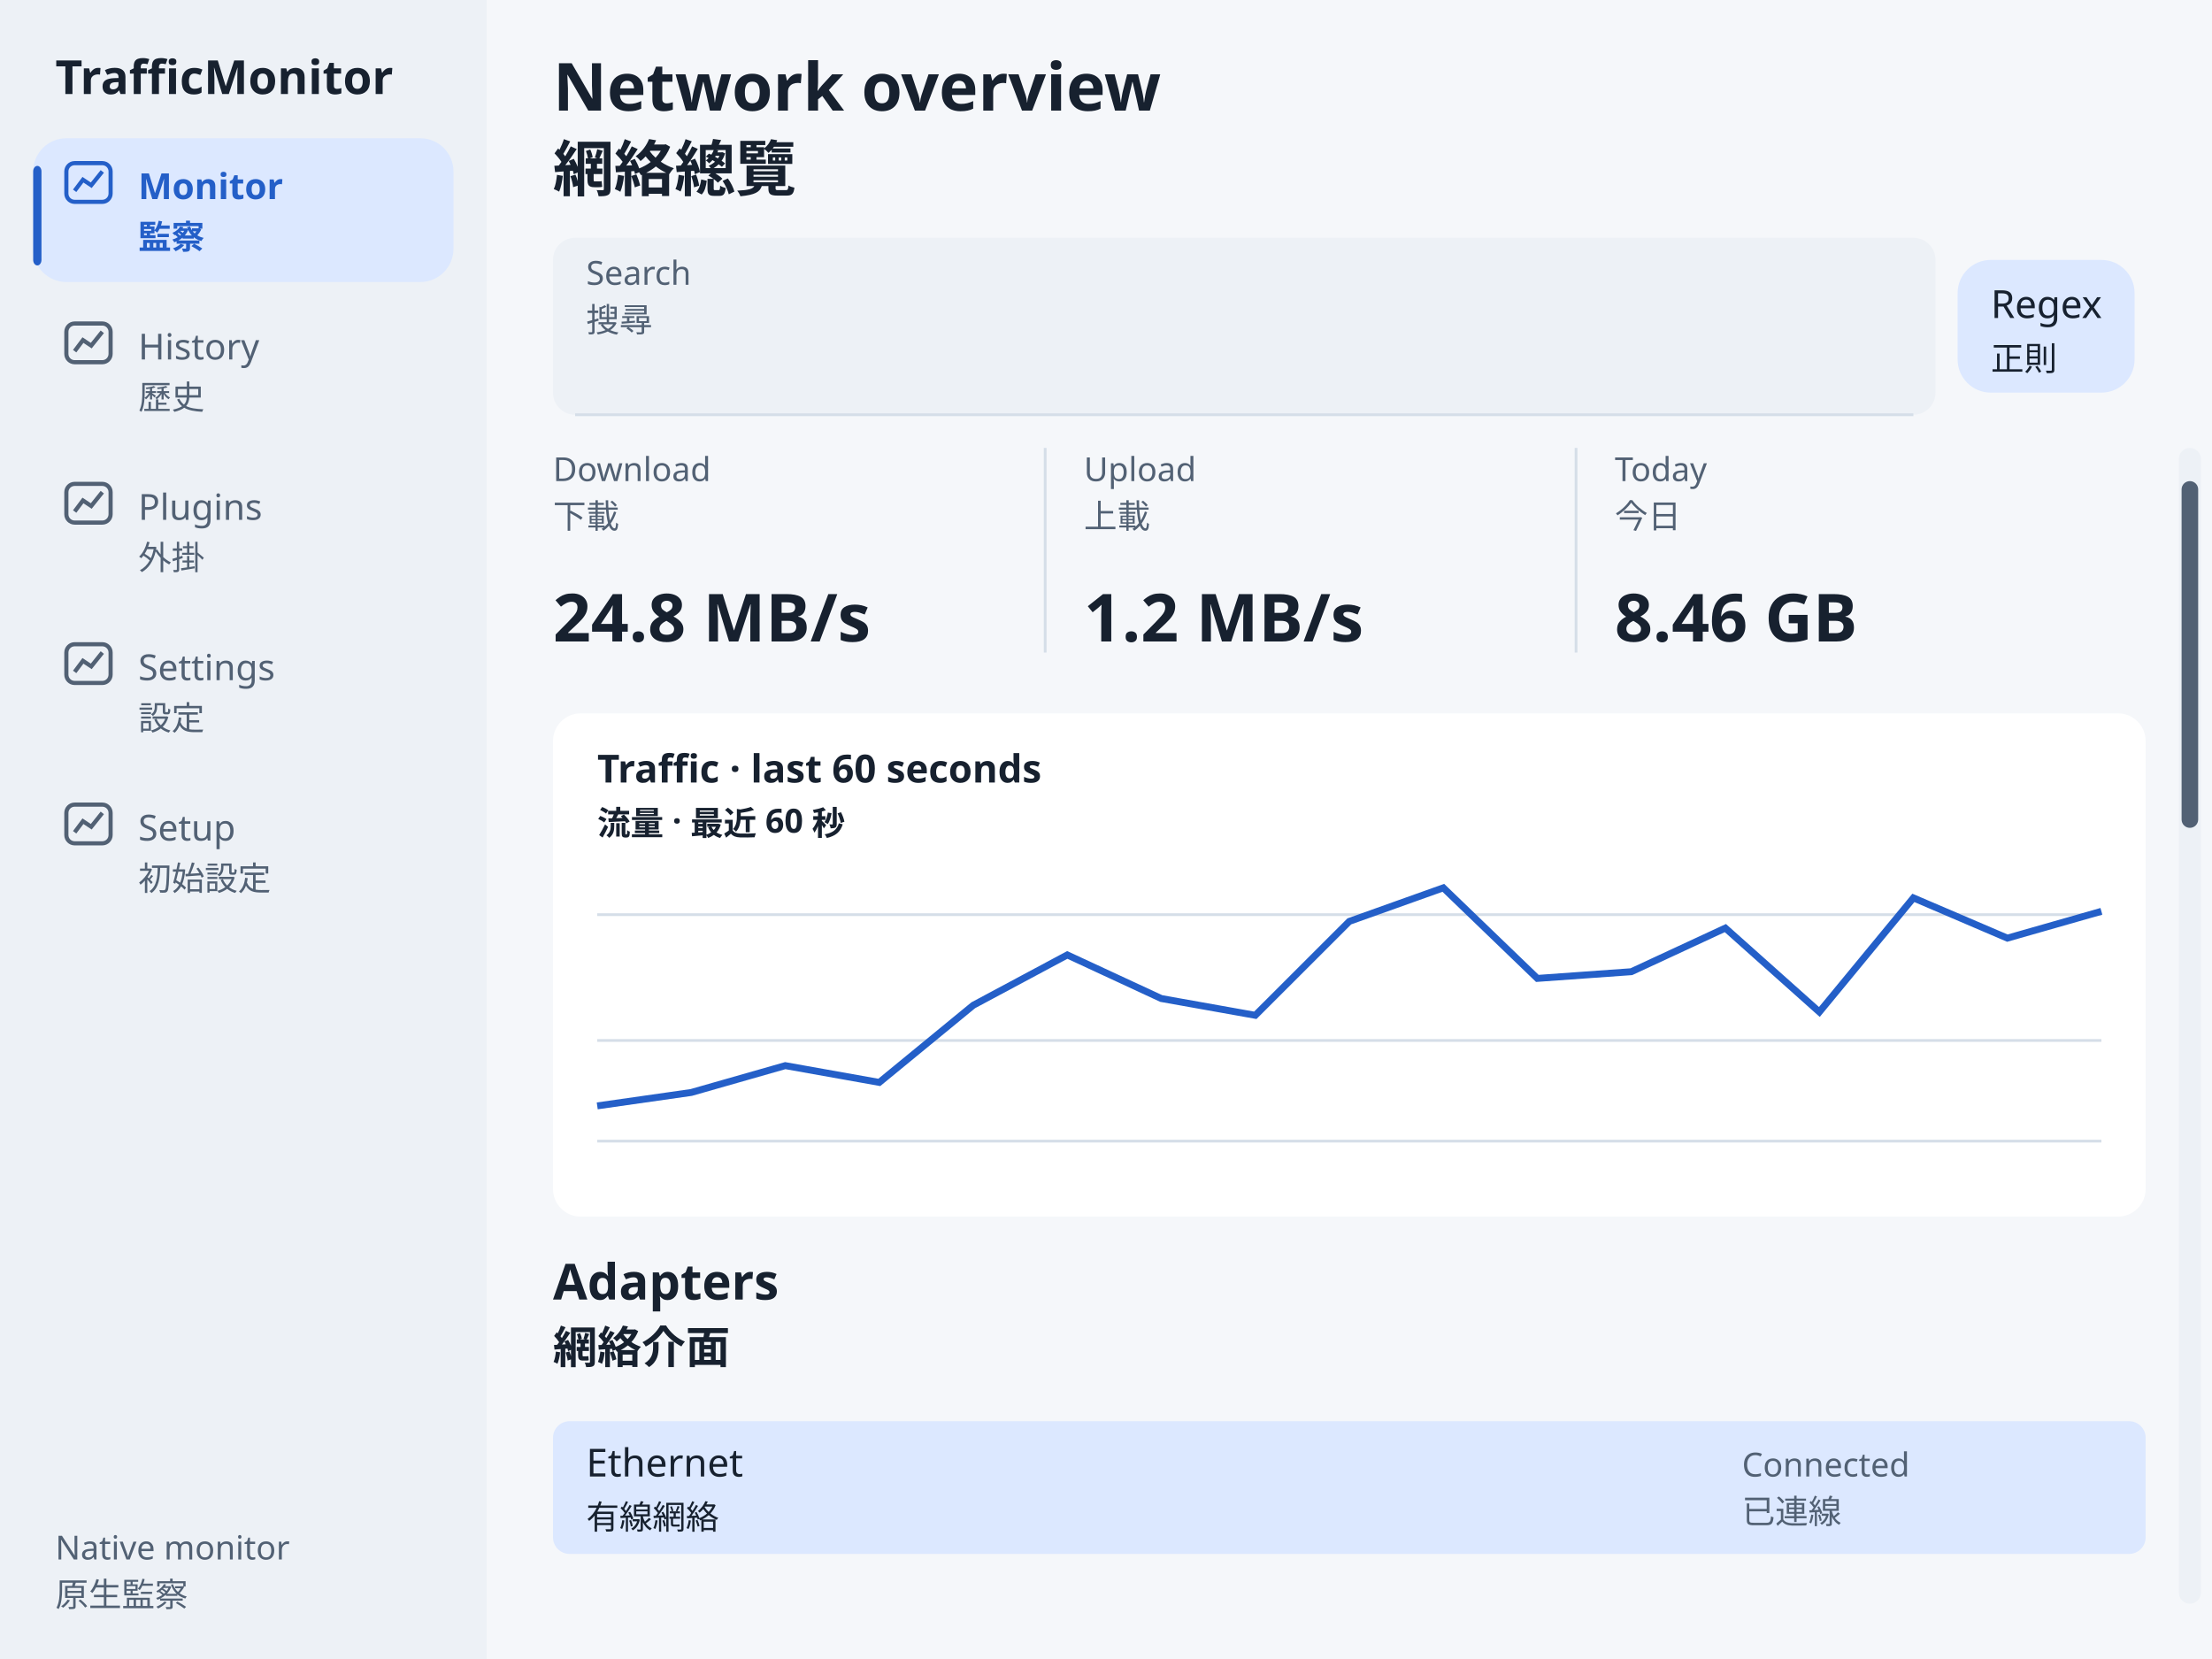
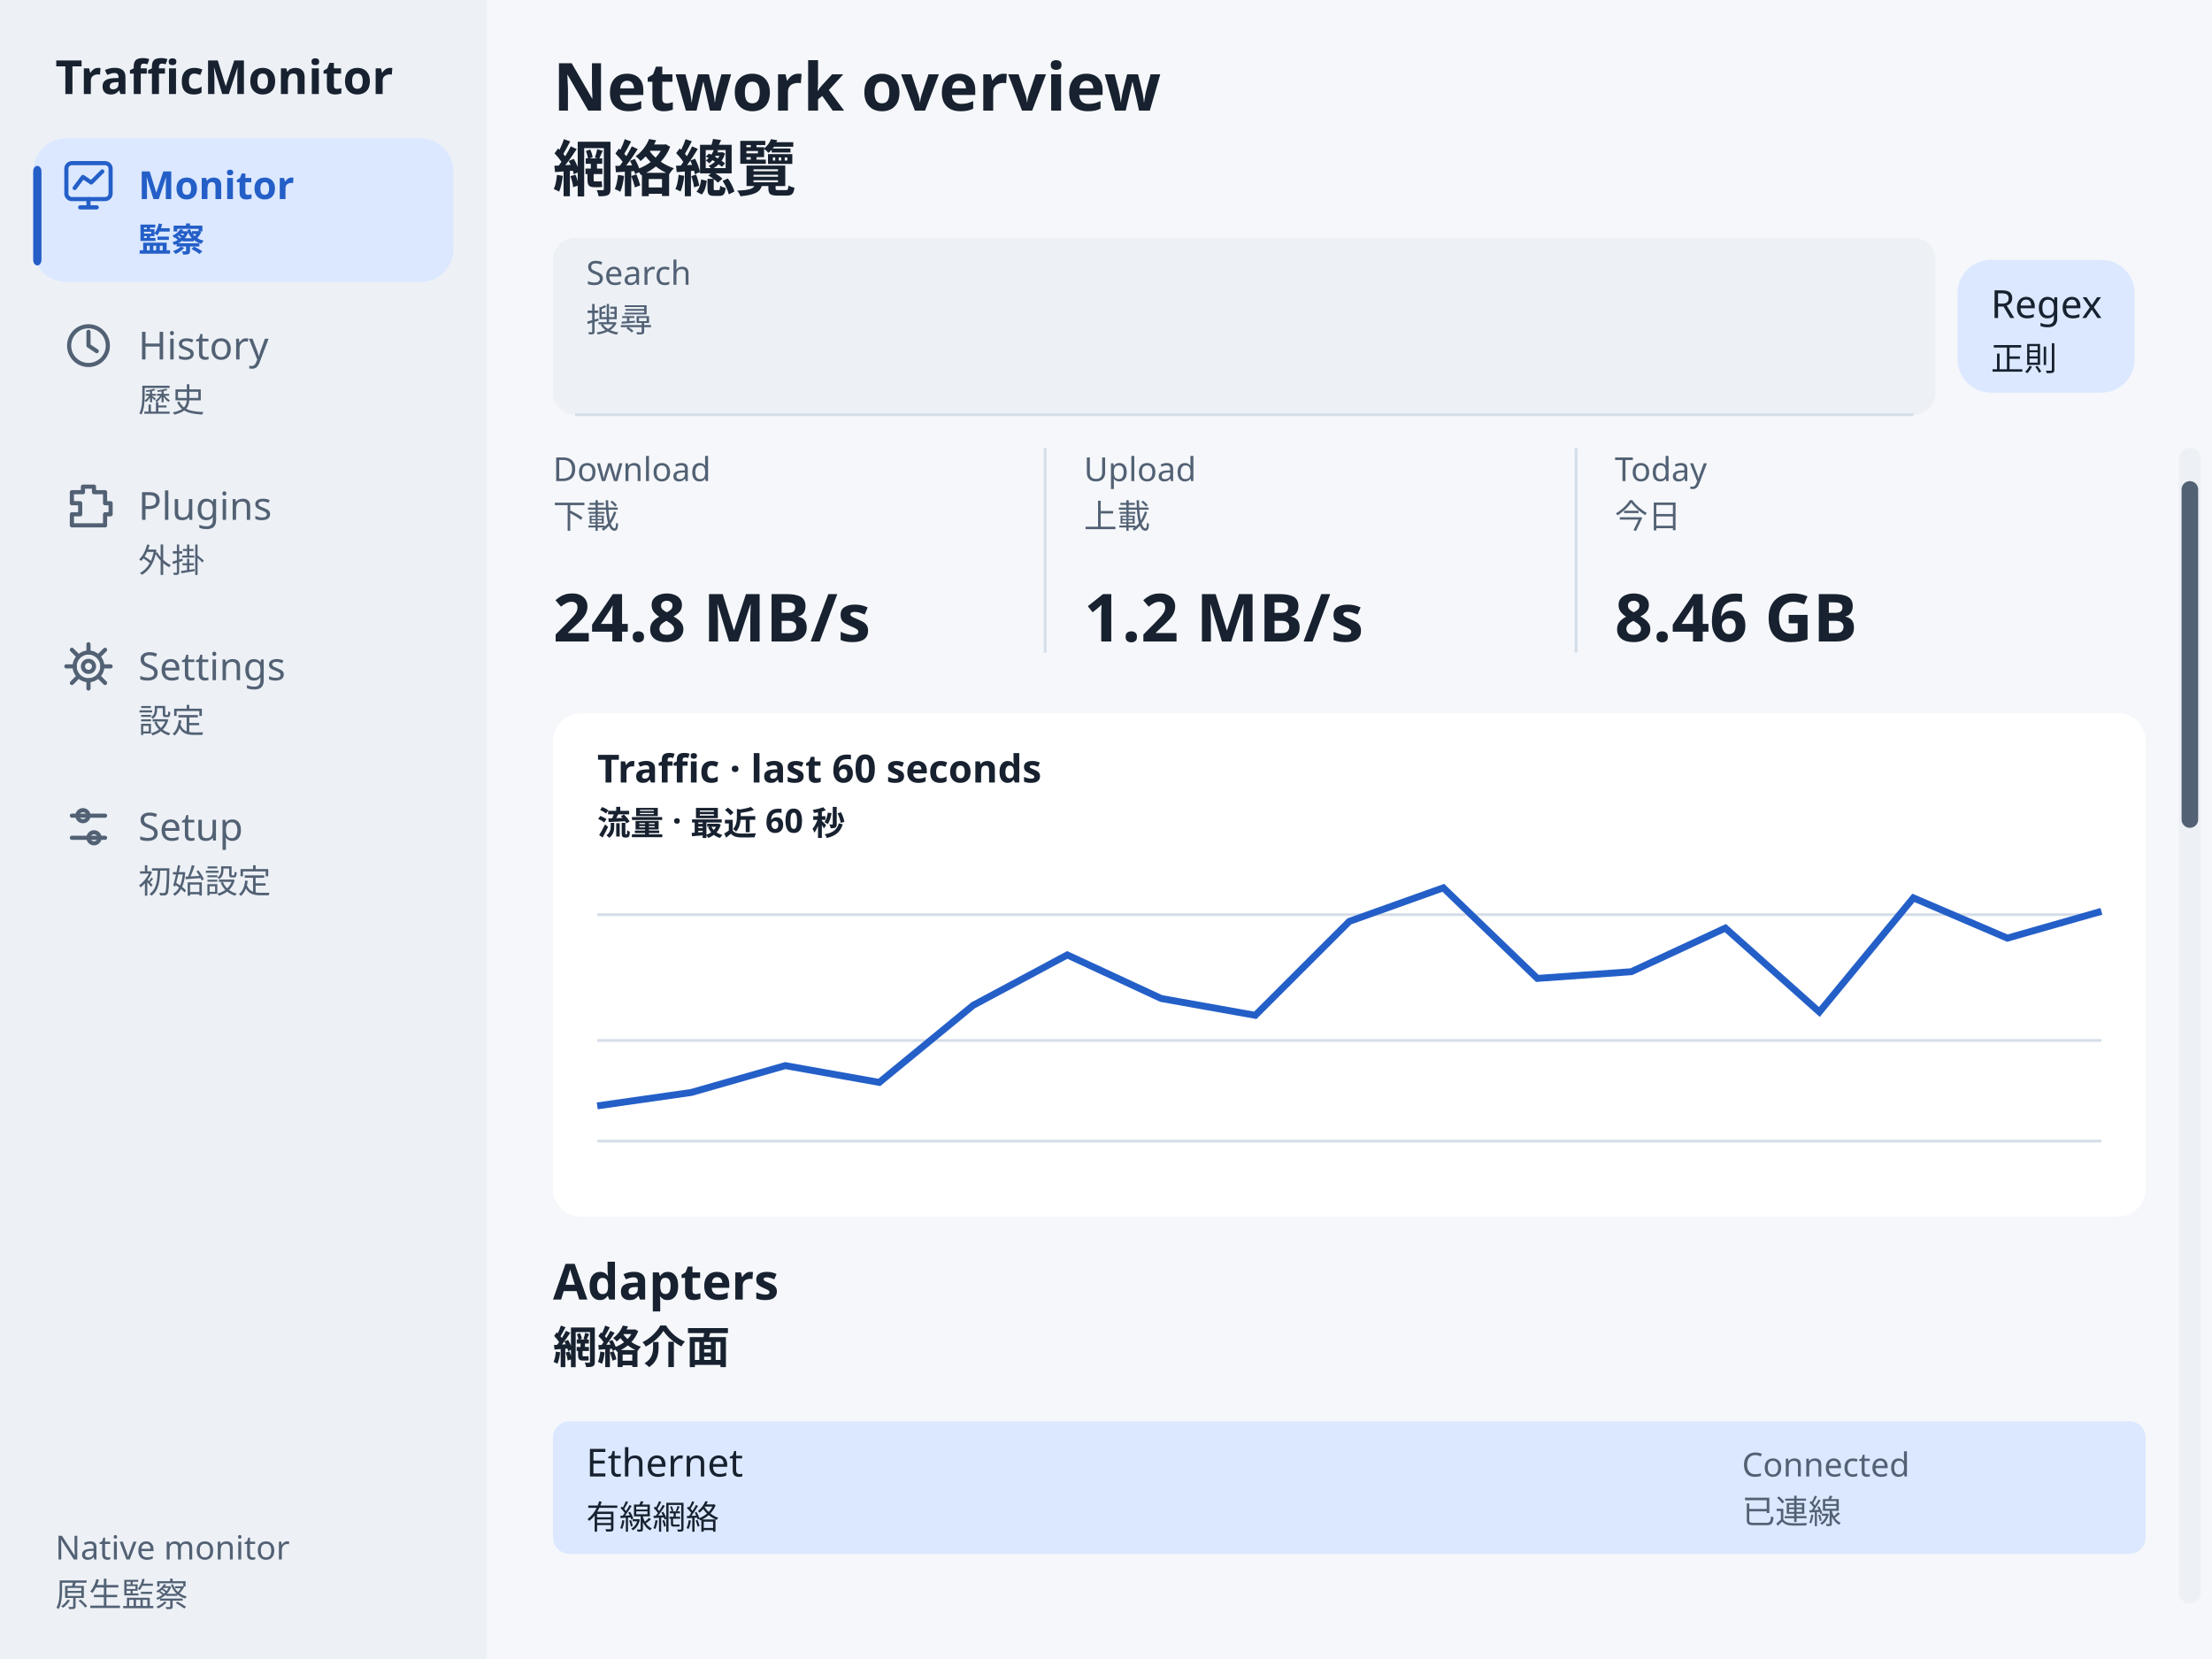
<svg xmlns="http://www.w3.org/2000/svg" width="800" height="600" viewBox="0 0 800 600">
  <rect x="0" y="0" width="800" height="600" rx="0" fill="#F5F7FA" />
  <rect x="0" y="0" width="176" height="600" rx="0" fill="#EDF1F6" />
  <text x="20" y="34" fill="#17212F" font-family="Segoe UI,Microsoft JhengHei,sans-serif" font-size="17" font-weight="600">TrafficMonitor</text>
  <rect x="12" y="50" width="152" height="52" rx="12" fill="#DCE8FF" />
  <rect x="12" y="60" width="3" height="36" rx="2" fill="#245FC8" />
-   <g transform="translate(24 59)" fill="none" stroke="#245FC8" stroke-width="1.5">
-     <rect width="16" height="14" rx="3" />
-     <path d="M3 10L6 6 9 8 13 3" />
+   <g transform="translate(24 59)" fill="none" stroke="#245FC8" stroke-width="1.5" stroke-linecap="round" stroke-linejoin="round">
+     <rect width="16" height="13" rx="2" />
+     <path d="M3 9l3 -4 3 2 4 -4M5 16h6M8 13v3" />
  </g>
-   <text x="50" y="72" fill="#245FC8" font-family="Segoe UI,Microsoft JhengHei,sans-serif" font-size="13" font-weight="600">Monitor</text>
-   <text x="50" y="90" fill="#245FC8" font-family="Segoe UI,Microsoft JhengHei,sans-serif" font-size="12" font-weight="600">監察</text>
-   <g transform="translate(24 117)" fill="none" stroke="#526174" stroke-width="1.5">
-     <rect width="16" height="14" rx="3" />
-     <path d="M3 10L6 6 9 8 13 3" />
+   <text x="50" y="72" fill="#245FC8" font-family="Segoe UI,Microsoft JhengHei,sans-serif" font-size="14" font-weight="600">Monitor</text>
+   <text x="50" y="91" fill="#245FC8" font-family="Segoe UI,Microsoft JhengHei,sans-serif" font-size="12" font-weight="600">監察</text>
+   <g transform="translate(24 117)" fill="none" stroke="#526174" stroke-width="1.5" stroke-linecap="round" stroke-linejoin="round">
+     <circle cx="8" cy="8" r="7" />
+     <path d="M8 3v5l3 2" />
  </g>
-   <text x="50" y="130" fill="#526174" font-family="Segoe UI,Microsoft JhengHei,sans-serif" font-size="13" font-weight="400">History</text>
-   <text x="50" y="148" fill="#526174" font-family="Segoe UI,Microsoft JhengHei,sans-serif" font-size="12" font-weight="400">歷史</text>
-   <g transform="translate(24 175)" fill="none" stroke="#526174" stroke-width="1.5">
-     <rect width="16" height="14" rx="3" />
-     <path d="M3 10L6 6 9 8 13 3" />
+   <text x="50" y="130" fill="#526174" font-family="Segoe UI,Microsoft JhengHei,sans-serif" font-size="14" font-weight="400">History</text>
+   <text x="50" y="149" fill="#526174" font-family="Segoe UI,Microsoft JhengHei,sans-serif" font-size="12" font-weight="400">歷史</text>
+   <g transform="translate(24 175)" fill="none" stroke="#526174" stroke-width="1.5" stroke-linecap="round" stroke-linejoin="round">
+     <path d="M2 3h4V1h4v2h4v4h2v4h-2v4H2v-4h3V7H2z" />
  </g>
-   <text x="50" y="188" fill="#526174" font-family="Segoe UI,Microsoft JhengHei,sans-serif" font-size="13" font-weight="400">Plugins</text>
-   <text x="50" y="206" fill="#526174" font-family="Segoe UI,Microsoft JhengHei,sans-serif" font-size="12" font-weight="400">外掛</text>
-   <g transform="translate(24 233)" fill="none" stroke="#526174" stroke-width="1.5">
-     <rect width="16" height="14" rx="3" />
-     <path d="M3 10L6 6 9 8 13 3" />
+   <text x="50" y="188" fill="#526174" font-family="Segoe UI,Microsoft JhengHei,sans-serif" font-size="14" font-weight="400">Plugins</text>
+   <text x="50" y="207" fill="#526174" font-family="Segoe UI,Microsoft JhengHei,sans-serif" font-size="12" font-weight="400">外掛</text>
+   <g transform="translate(24 233)" fill="none" stroke="#526174" stroke-width="1.5" stroke-linecap="round" stroke-linejoin="round">
+     <circle cx="8" cy="8" r="5" />
+     <circle cx="8" cy="8" r="2" />
+     <path d="M8 0v3M8 13v3M0 8h3M13 8h3M2 2l2 2M12 12l2 2M2 14l2 -2M12 4l2 -2" />
  </g>
-   <text x="50" y="246" fill="#526174" font-family="Segoe UI,Microsoft JhengHei,sans-serif" font-size="13" font-weight="400">Settings</text>
-   <text x="50" y="264" fill="#526174" font-family="Segoe UI,Microsoft JhengHei,sans-serif" font-size="12" font-weight="400">設定</text>
-   <g transform="translate(24 291)" fill="none" stroke="#526174" stroke-width="1.5">
-     <rect width="16" height="14" rx="3" />
-     <path d="M3 10L6 6 9 8 13 3" />
+   <text x="50" y="246" fill="#526174" font-family="Segoe UI,Microsoft JhengHei,sans-serif" font-size="14" font-weight="400">Settings</text>
+   <text x="50" y="265" fill="#526174" font-family="Segoe UI,Microsoft JhengHei,sans-serif" font-size="12" font-weight="400">設定</text>
+   <g transform="translate(24 291)" fill="none" stroke="#526174" stroke-width="1.5" stroke-linecap="round" stroke-linejoin="round">
+     <path d="M2 4h12M2 12h12" />
+     <circle cx="6" cy="4" r="2" />
+     <circle cx="10" cy="12" r="2" />
  </g>
-   <text x="50" y="304" fill="#526174" font-family="Segoe UI,Microsoft JhengHei,sans-serif" font-size="13" font-weight="400">Setup</text>
-   <text x="50" y="322" fill="#526174" font-family="Segoe UI,Microsoft JhengHei,sans-serif" font-size="12" font-weight="400">初始設定</text>
+   <text x="50" y="304" fill="#526174" font-family="Segoe UI,Microsoft JhengHei,sans-serif" font-size="14" font-weight="400">Setup</text>
+   <text x="50" y="323" fill="#526174" font-family="Segoe UI,Microsoft JhengHei,sans-serif" font-size="12" font-weight="400">初始設定</text>
  <text x="20" y="564" fill="#526174" font-family="Segoe UI,Microsoft JhengHei,sans-serif" font-size="12" font-weight="400">Native monitor</text>
  <text x="20" y="581" fill="#526174" font-family="Segoe UI,Microsoft JhengHei,sans-serif" font-size="12" font-weight="400">原生監察</text>
  <text x="200" y="40" fill="#17212F" font-family="Segoe UI,Microsoft JhengHei,sans-serif" font-size="24" font-weight="600">Network overview</text>
  <text x="200" y="69" fill="#17212F" font-family="Segoe UI,Microsoft JhengHei,sans-serif" font-size="22" font-weight="600">網絡總覽</text>
  <rect x="200" y="86" width="500" height="64" rx="8" fill="#EDF1F6" />
  <path d="M208 150H692" stroke="#D5DEE8" stroke-width="1" />
  <text x="212" y="103" fill="#526174" font-family="Segoe UI,Microsoft JhengHei,sans-serif" font-size="12" font-weight="400">Search</text>
  <text x="212" y="120" fill="#526174" font-family="Segoe UI,Microsoft JhengHei,sans-serif" font-size="12" font-weight="400">搜尋</text>
  <text x="212" y="140" fill="#17212F" font-family="Segoe UI,Microsoft JhengHei,sans-serif" font-size="14" font-weight="400" />
  <rect x="708" y="94" width="64" height="48" rx="12" fill="#DCE8FF" />
  <text x="720" y="115" fill="#17212F" font-family="Segoe UI,Microsoft JhengHei,sans-serif" font-size="14" font-weight="500">Regex</text>
  <text x="720" y="134" fill="#17212F" font-family="Segoe UI,Microsoft JhengHei,sans-serif" font-size="12" font-weight="500">正則</text>
  <text x="200.0" y="174" fill="#526174" font-family="Segoe UI,Microsoft JhengHei,sans-serif" font-size="12" font-weight="400">Download</text>
  <text x="200.0" y="191" fill="#526174" font-family="Segoe UI,Microsoft JhengHei,sans-serif" font-size="12" font-weight="400">下載</text>
  <text x="200.0" y="232" fill="#17212F" font-family="Segoe UI,Microsoft JhengHei,sans-serif" font-size="24" font-weight="600">24.8 MB/s</text>
  <text x="392.0" y="174" fill="#526174" font-family="Segoe UI,Microsoft JhengHei,sans-serif" font-size="12" font-weight="400">Upload</text>
  <text x="392.0" y="191" fill="#526174" font-family="Segoe UI,Microsoft JhengHei,sans-serif" font-size="12" font-weight="400">上載</text>
  <text x="392.0" y="232" fill="#17212F" font-family="Segoe UI,Microsoft JhengHei,sans-serif" font-size="24" font-weight="600">1.2 MB/s</text>
  <path d="M378.0 162L378.0 236" stroke="#D5DEE8" />
  <text x="584.0" y="174" fill="#526174" font-family="Segoe UI,Microsoft JhengHei,sans-serif" font-size="12" font-weight="400">Today</text>
  <text x="584.0" y="191" fill="#526174" font-family="Segoe UI,Microsoft JhengHei,sans-serif" font-size="12" font-weight="400">今日</text>
  <text x="584.0" y="232" fill="#17212F" font-family="Segoe UI,Microsoft JhengHei,sans-serif" font-size="24" font-weight="600">8.46 GB</text>
  <path d="M570.0 162L570.0 236" stroke="#D5DEE8" />
  <rect x="200" y="258" width="576" height="182" rx="10" fill="#FFFFFF" />
  <text x="216" y="283" fill="#17212F" font-family="Segoe UI,Microsoft JhengHei,sans-serif" font-size="14" font-weight="600">Traffic · last 60 seconds</text>
  <text x="216" y="302" fill="#17212F" font-family="Segoe UI,Microsoft JhengHei,sans-serif" font-size="12" font-weight="600">流量 · 最近 60 秒</text>
  <path d="M216 330.8H760" stroke="#D5DEE8" />
  <path d="M216 376.3H760" stroke="#D5DEE8" />
  <path d="M216 412.7H760" stroke="#D5DEE8" />
  <polyline fill="none" stroke="#245FC8" stroke-width="2.5" points="216.0,399.96 250.0,395.107 284.0,385.4 318.0,391.467 352.0,363.56 386.0,345.36 420.0,361.133 454.0,367.2 488.0,333.227 522.0,321.093 556.0,353.853 590.0,351.427 624.0,335.653 658.0,365.987 692.0,324.733 726.0,339.293 760.0,329.587" />
  <text x="200" y="470" fill="#17212F" font-family="Segoe UI,Microsoft JhengHei,sans-serif" font-size="18" font-weight="600">Adapters</text>
  <text x="200" y="493" fill="#17212F" font-family="Segoe UI,Microsoft JhengHei,sans-serif" font-size="16" font-weight="600">網絡介面</text>
  <rect x="200" y="514" width="576" height="48" rx="6" fill="#DCE8FF" />
  <text x="212" y="534" fill="#17212F" font-family="Segoe UI,Microsoft JhengHei,sans-serif" font-size="14" font-weight="500">Ethernet</text>
  <text x="212" y="553" fill="#17212F" font-family="Segoe UI,Microsoft JhengHei,sans-serif" font-size="12" font-weight="500">有線網絡</text>
  <text x="630" y="534" fill="#526174" font-family="Segoe UI,Microsoft JhengHei,sans-serif" font-size="12" font-weight="400">Connected</text>
  <text x="630" y="551" fill="#526174" font-family="Segoe UI,Microsoft JhengHei,sans-serif" font-size="12" font-weight="400">已連線</text>
  <rect x="788" y="162" width="8" height="418" rx="4" fill="#EDF1F6" />
  <rect x="789" y="174" width="6" height="125.4" rx="3" fill="#526174" />
</svg>
